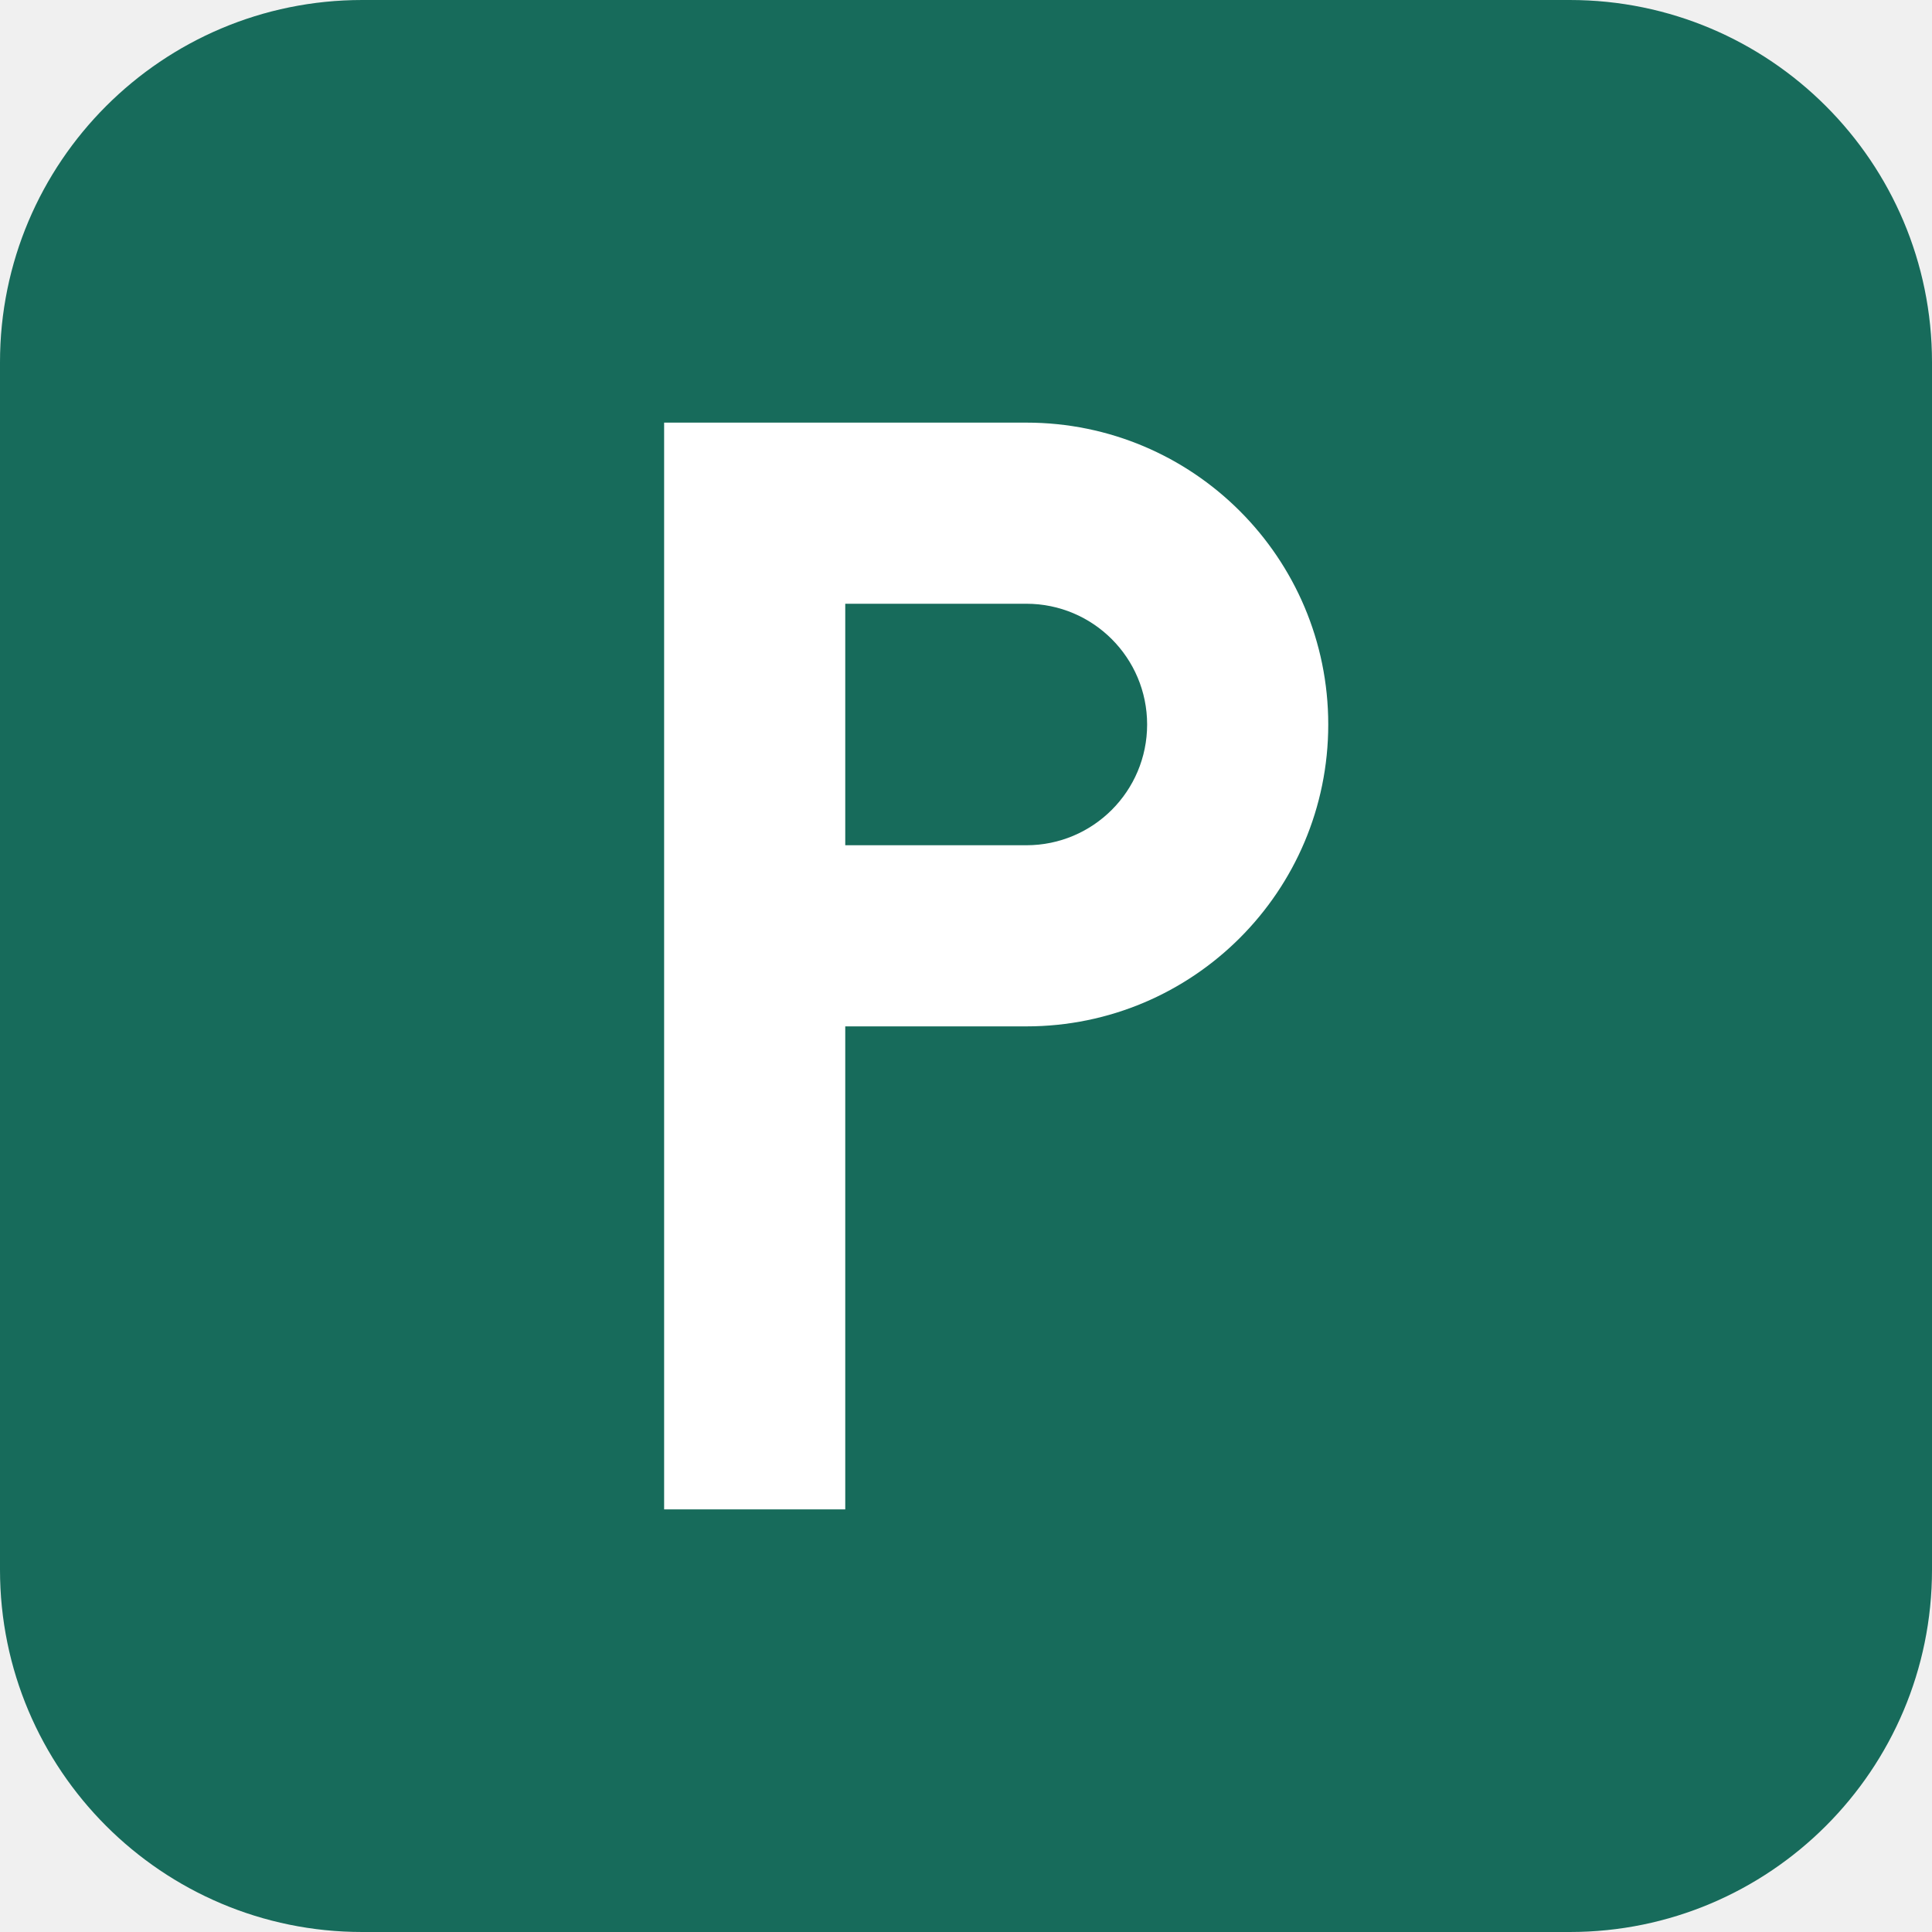
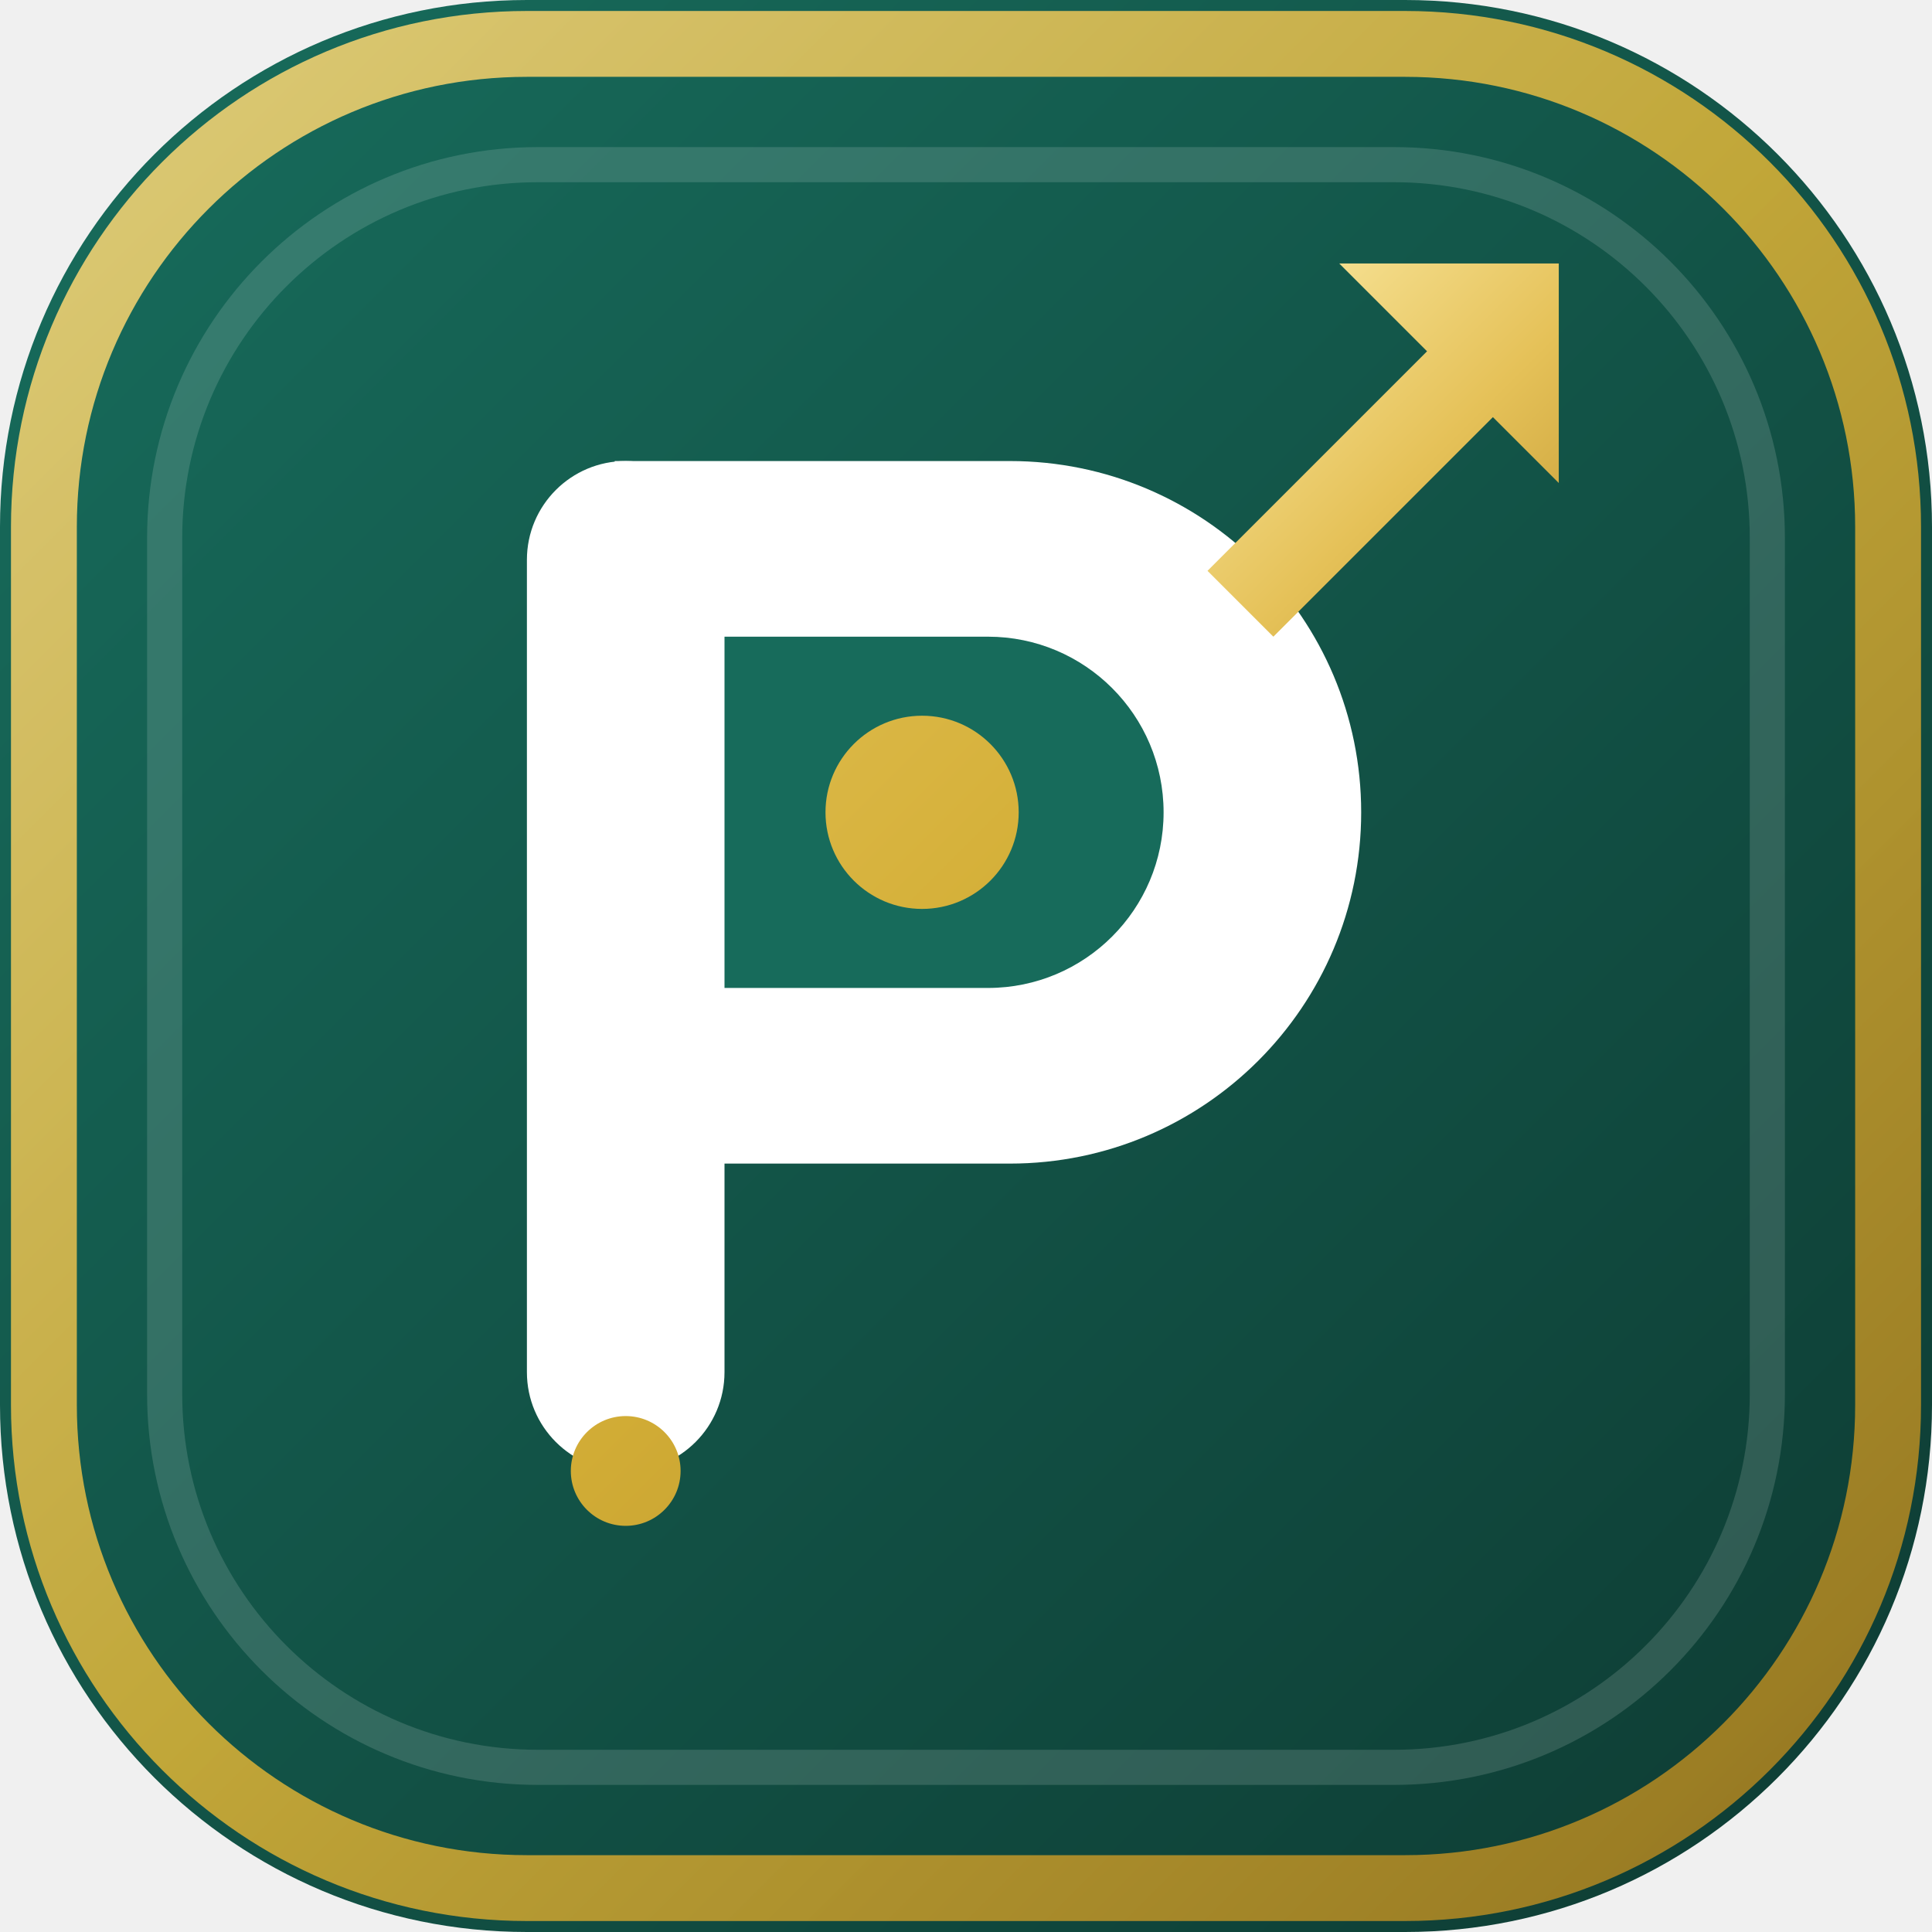
- <svg xmlns="http://www.w3.org/2000/svg" viewBox="0 0 32 32" width="32" height="32" fill="none">
-   <rect width="32" height="32" rx="6" fill="#176B5B" />
-   <path d="M11 7h6a5 5 0 0 1 5 5 5 5 0 0 1-5 5h-3v8h-3V7zm3 3v4h3a2 2 0 0 0 0-4h-3z" fill="#FFFFFF" />
+ <svg xmlns="http://www.w3.org/2000/svg" viewBox="0 0 44 44" width="44" height="44" fill="none">
+   <defs>
+     <linearGradient id="fav-bg" x1="2" y1="2" x2="42" y2="42" gradientUnits="userSpaceOnUse">
+       <stop stop-color="#176B5B" />
+       <stop offset="1" stop-color="#0E3D34" />
+     </linearGradient>
+     <linearGradient id="fav-gold" x1="0" y1="0" x2="44" y2="44" gradientUnits="userSpaceOnUse">
+       <stop stop-color="#F5D77F" />
+       <stop offset="0.5" stop-color="#D4AF37" />
+       <stop offset="1" stop-color="#A0791C" />
+     </linearGradient>
+     <linearGradient id="fav-needle" x1="26" y1="6" x2="37" y2="17" gradientUnits="userSpaceOnUse">
+       <stop stop-color="#FFF2B2" />
+       <stop offset="0.5" stop-color="#E5C158" />
+       <stop offset="1" stop-color="#B38722" />
+     </linearGradient>
+   </defs>
+   <rect width="44" height="44" rx="12" fill="url(#fav-bg)" />
+   <rect x="1" y="1" width="42" height="42" rx="11" stroke="url(#fav-gold)" stroke-width="1.5" stroke-opacity="0.9" />
+   <rect x="3.75" y="3.75" width="36.5" height="36.5" rx="8.5" stroke="#FFFFFF" stroke-opacity="0.14" stroke-width="0.8" />
+   <rect x="12" y="10.5" width="4.5" height="23" rx="2.25" fill="#FFFFFF" />
+   <path d="M14 10.5H23C27.418 10.5 31 14.082 31 18.5C31 22.918 27.418 26.5 23 26.5H14V10.5Z" fill="#FFFFFF" />
+   <path d="M16.5 14.5H22.5C24.709 14.5 26.5 16.291 26.5 18.5C26.5 20.709 24.709 22.5 22.5 22.5H16.5V14.5Z" fill="#176B5B" />
+   <circle cx="21" cy="18.5" r="2.2" fill="url(#fav-gold)" />
+   <path d="M32.5 8L27.5 13L29 14.5L34 9.5L35.5 11V6H30.5L32.5 8Z" fill="url(#fav-needle)" />
+   <circle cx="14.25" cy="33.5" r="1.25" fill="url(#fav-gold)" />
</svg>
